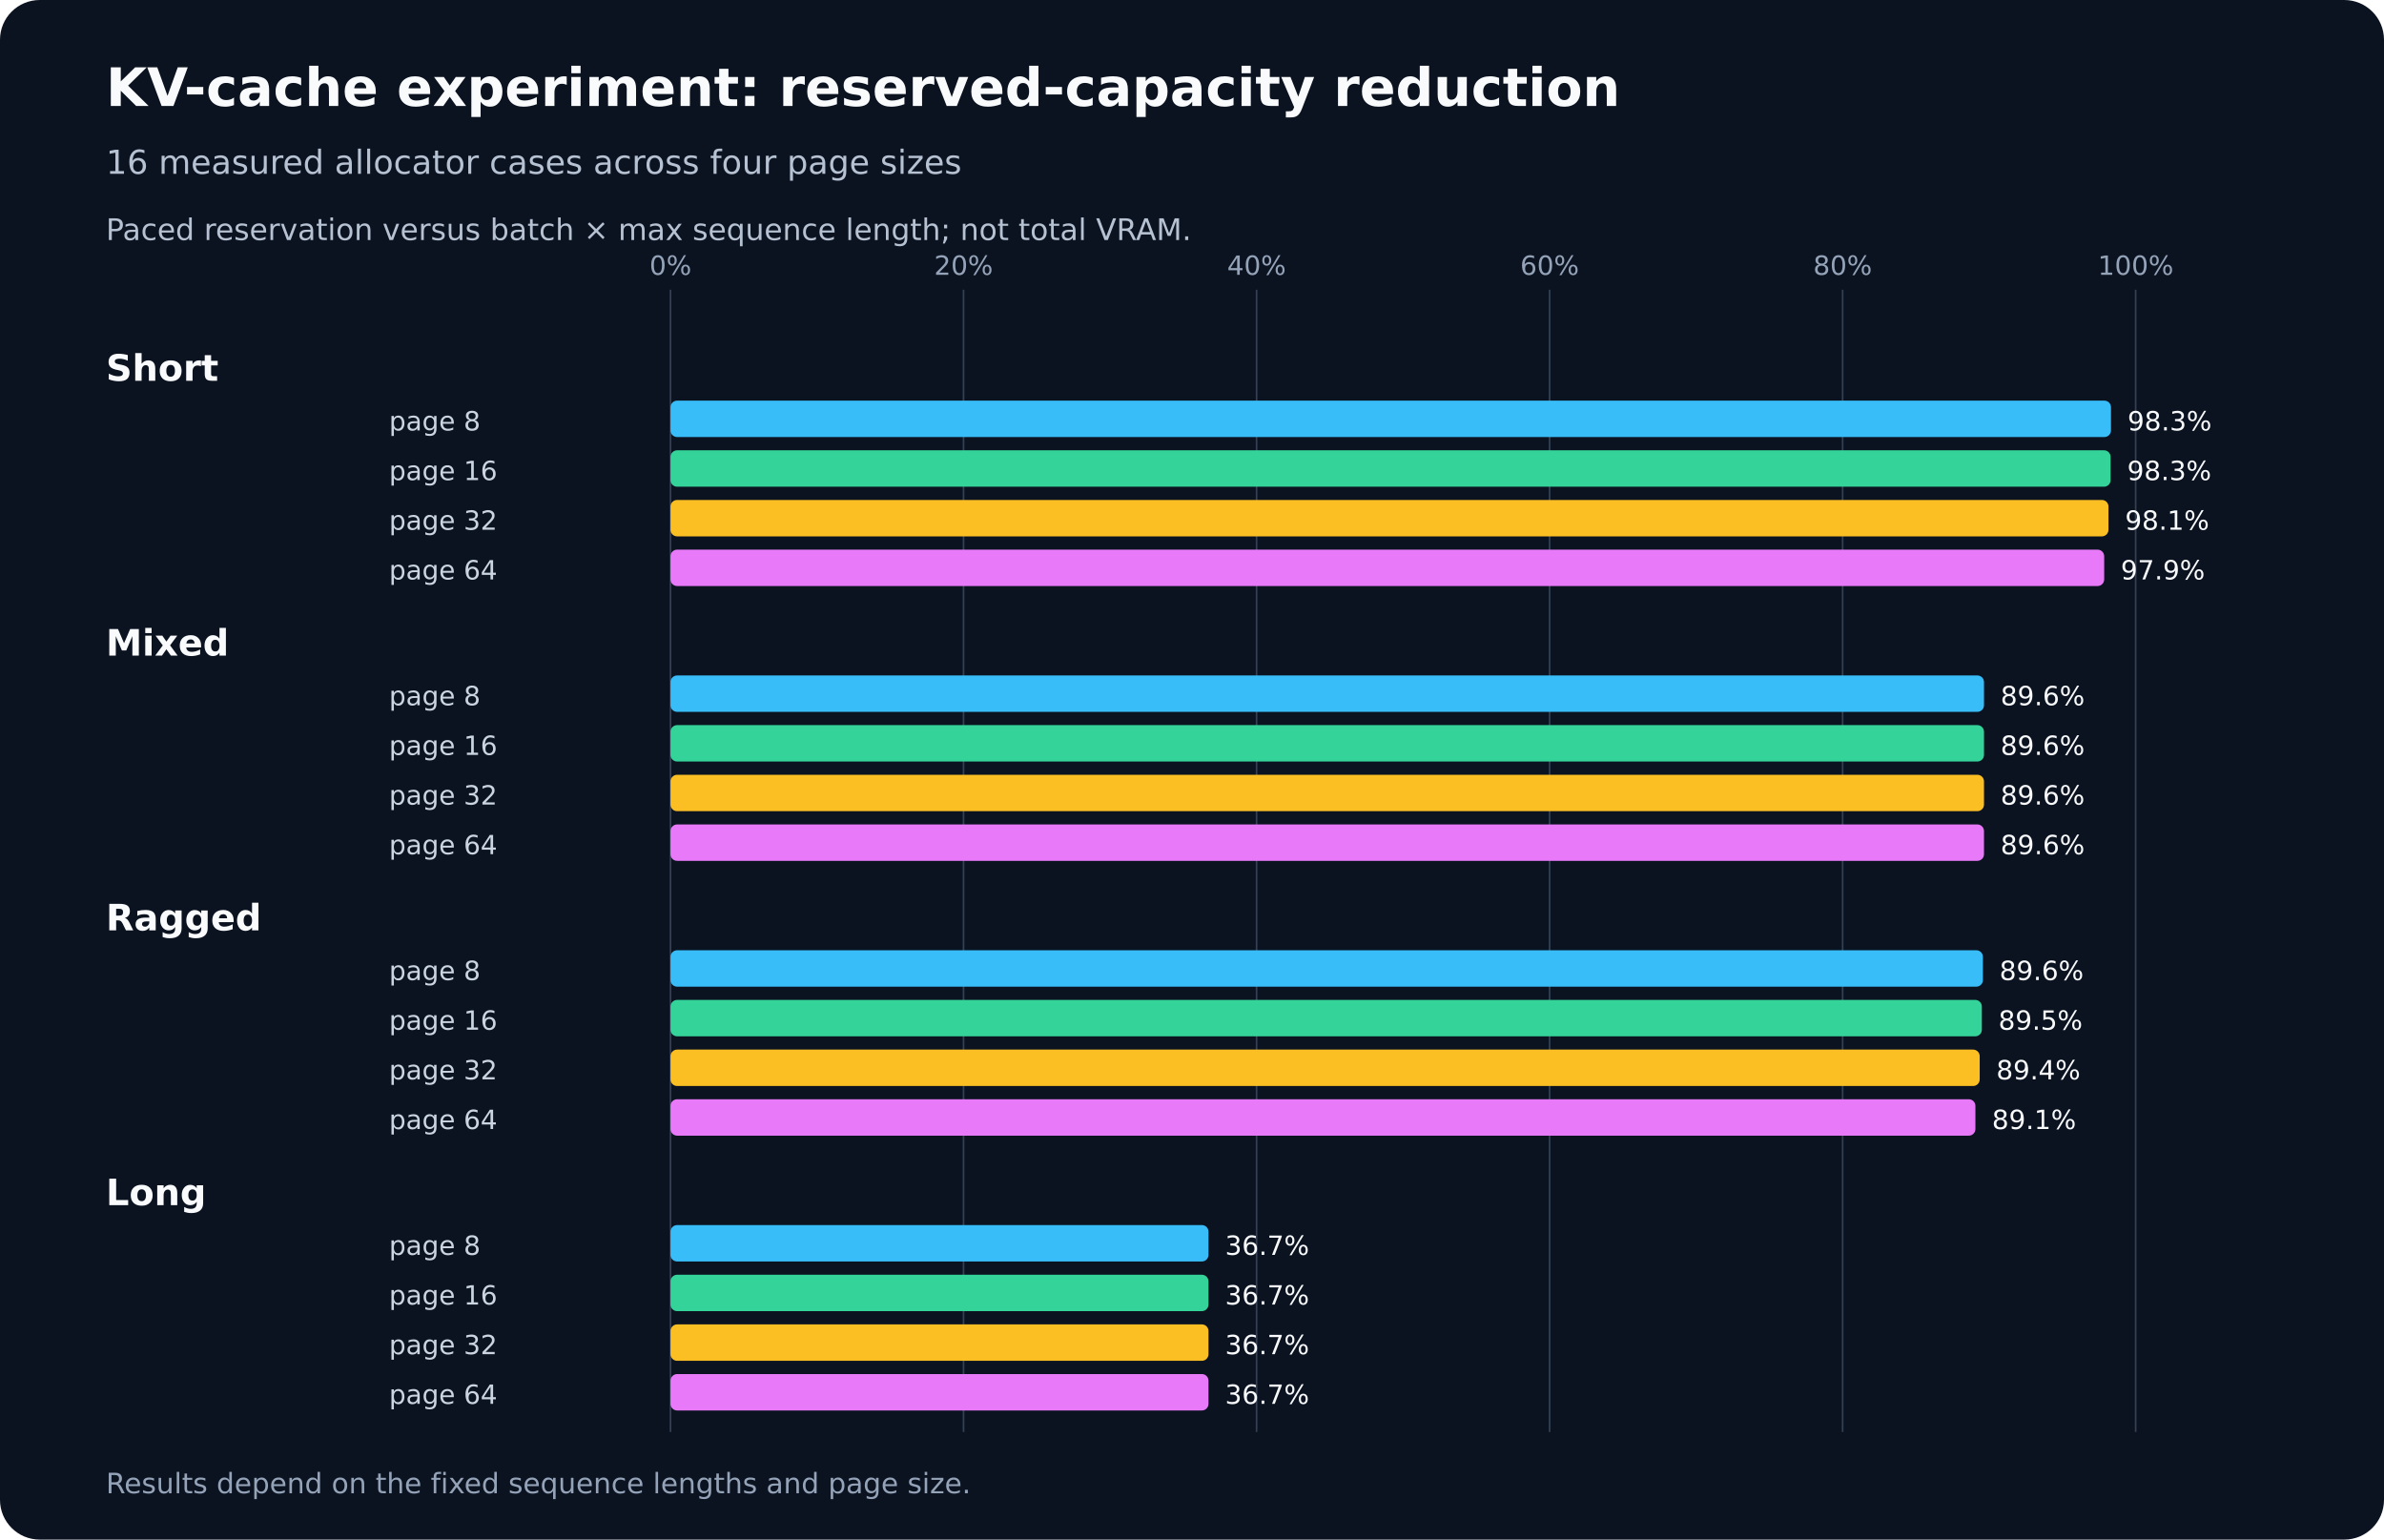
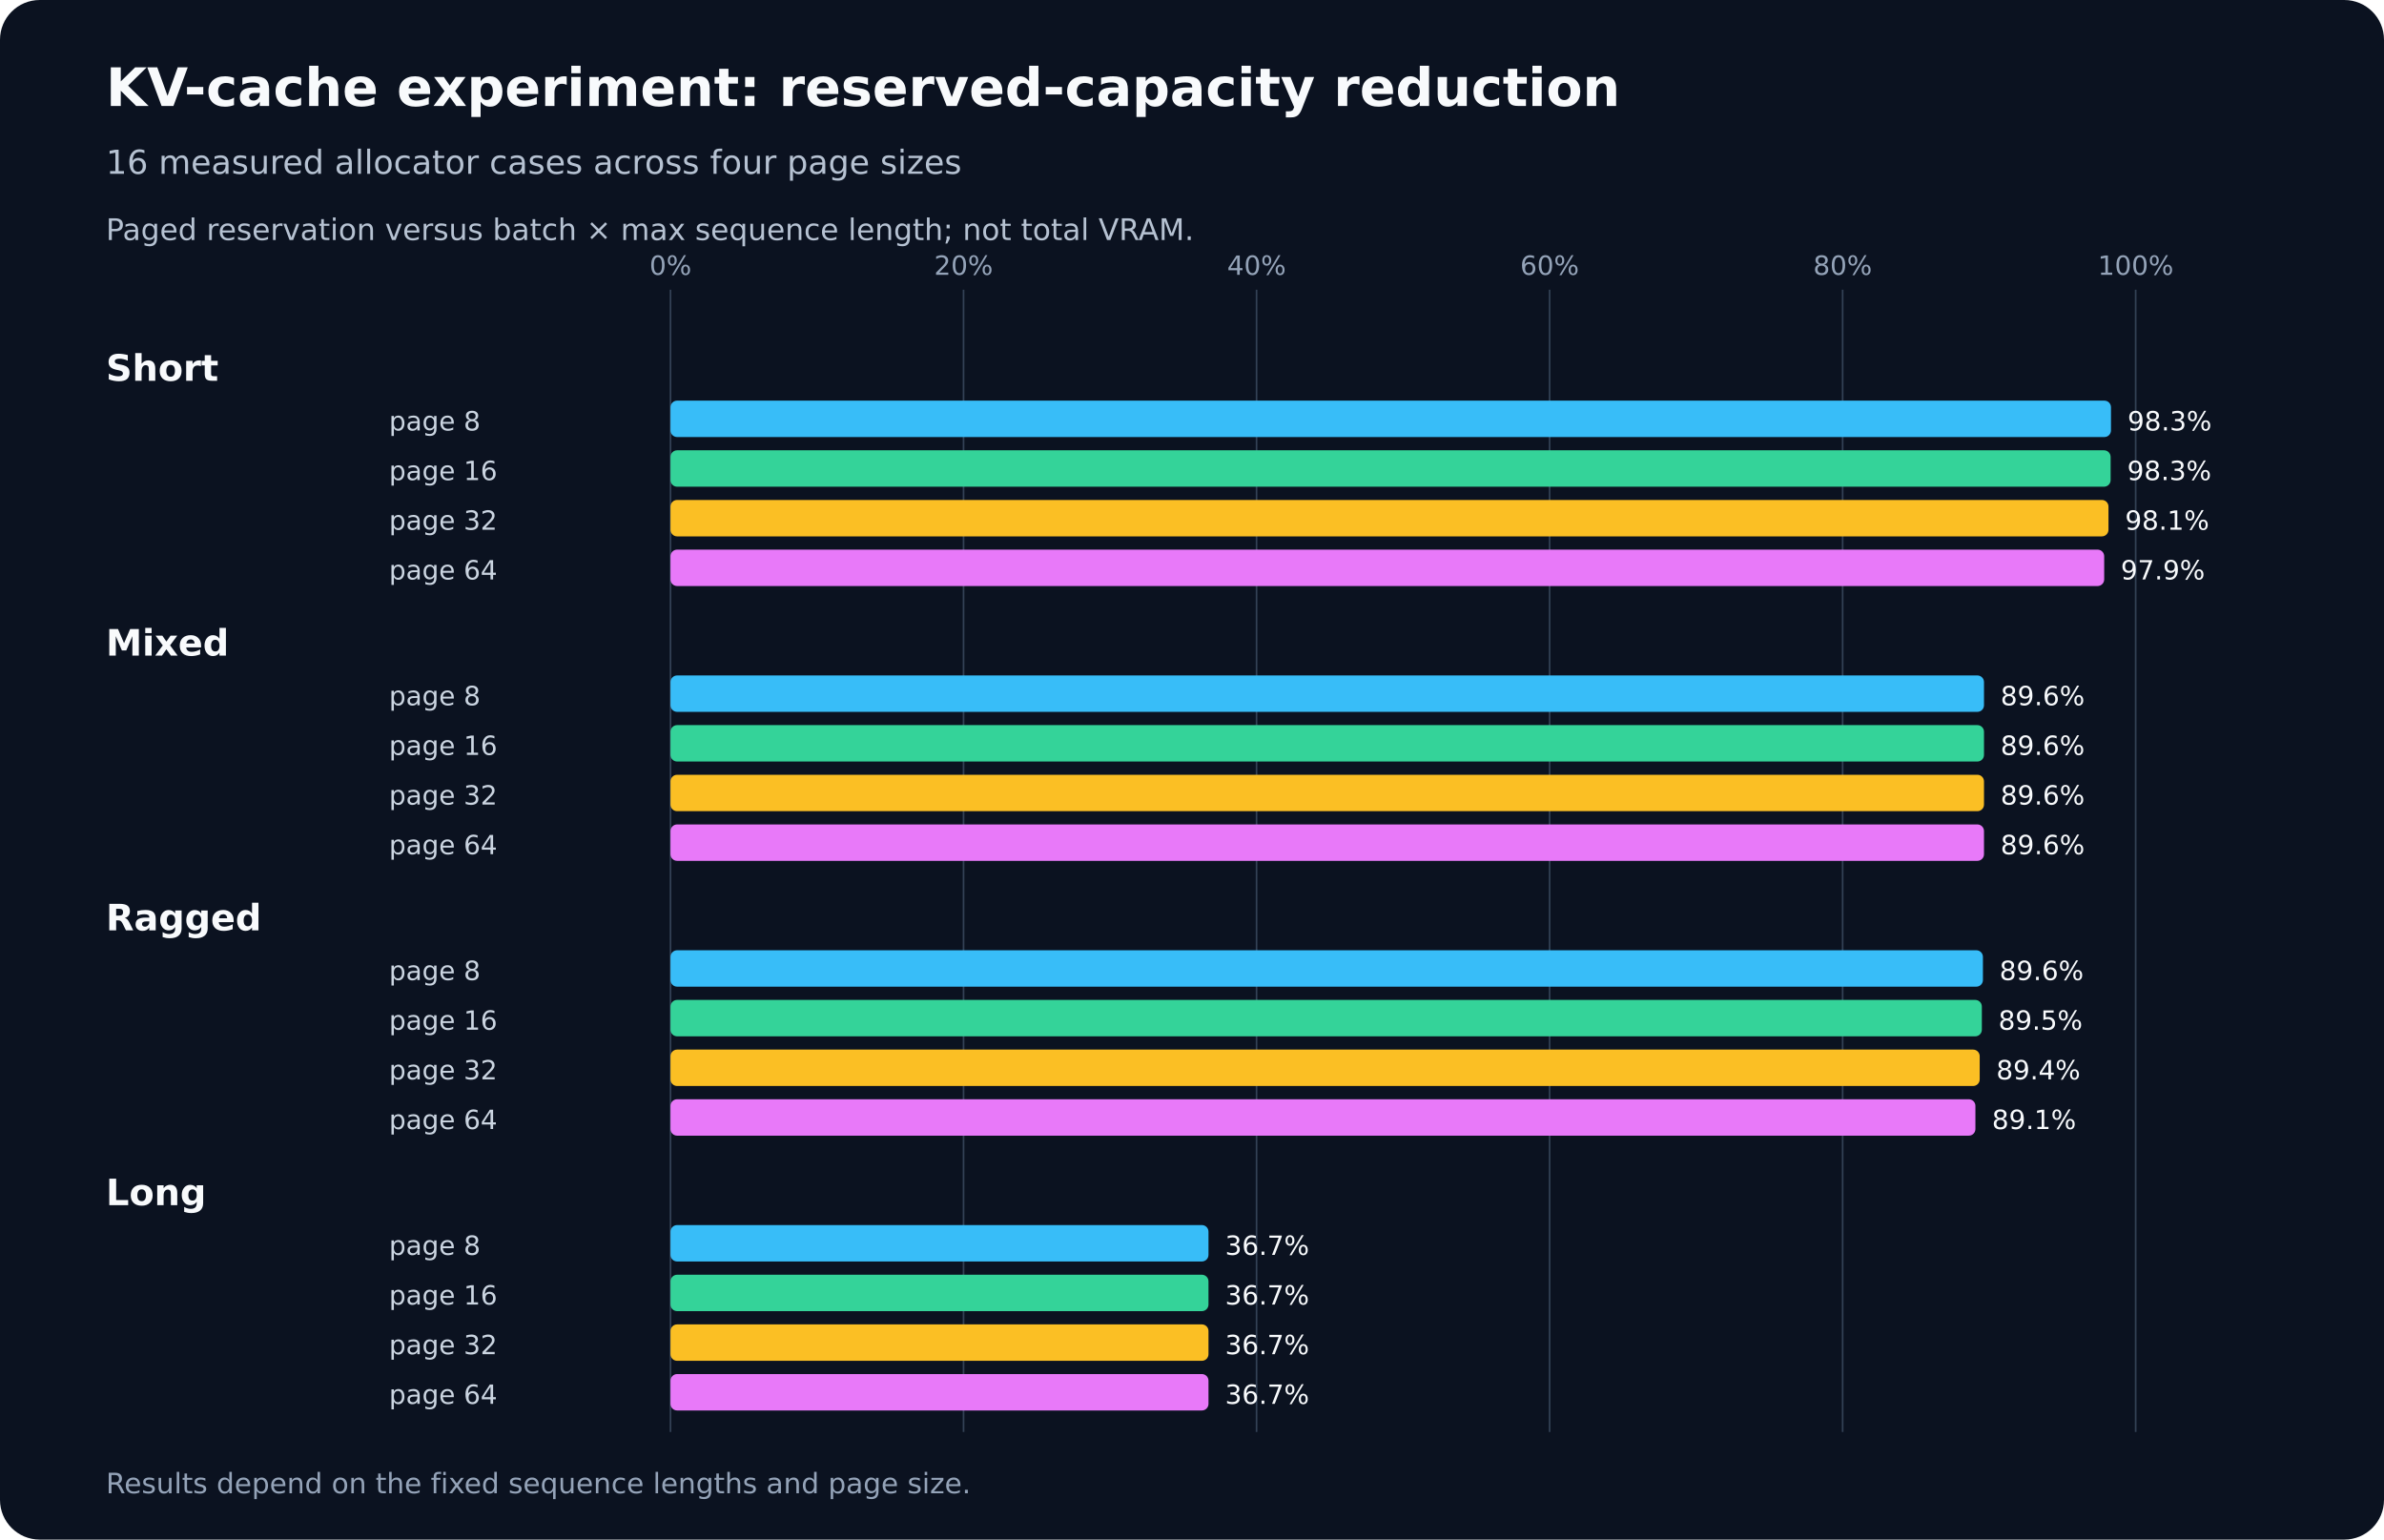
<svg xmlns="http://www.w3.org/2000/svg" width="1440" height="930" viewBox="0 0 1440 930">
  <rect width="100%" height="100%" rx="24" fill="#0b1220" />
  <text x="64" y="64" text-anchor="start" font-family="DejaVu Sans, sans-serif" font-size="32" font-weight="700" fill="#f8fafc">KV-cache experiment: reserved-capacity reduction</text>
  <text x="64" y="105" text-anchor="start" font-family="DejaVu Sans, sans-serif" font-size="20" font-weight="400" fill="#b6c2d2">16 measured allocator cases across four page sizes</text>
-   <text x="64" y="145" text-anchor="start" font-family="DejaVu Sans, sans-serif" font-size="18" font-weight="400" fill="#b6c2d2">Paced reservation versus batch × max sequence length; not total VRAM.</text>
+   <text x="64" y="145" text-anchor="start" font-family="DejaVu Sans, sans-serif" font-size="18" font-weight="400" fill="#b6c2d2">Paged reservation versus batch × max sequence length; not total VRAM.</text>
  <line x1="405" y1="175" x2="405" y2="865" stroke="#334155" />
  <text x="405" y="166" text-anchor="middle" font-family="DejaVu Sans, sans-serif" font-size="16" font-weight="400" fill="#94a3b8">0%</text>
  <line x1="582" y1="175" x2="582" y2="865" stroke="#334155" />
  <text x="582" y="166" text-anchor="middle" font-family="DejaVu Sans, sans-serif" font-size="16" font-weight="400" fill="#94a3b8">20%</text>
  <line x1="759" y1="175" x2="759" y2="865" stroke="#334155" />
  <text x="759" y="166" text-anchor="middle" font-family="DejaVu Sans, sans-serif" font-size="16" font-weight="400" fill="#94a3b8">40%</text>
  <line x1="936" y1="175" x2="936" y2="865" stroke="#334155" />
  <text x="936" y="166" text-anchor="middle" font-family="DejaVu Sans, sans-serif" font-size="16" font-weight="400" fill="#94a3b8">60%</text>
  <line x1="1113" y1="175" x2="1113" y2="865" stroke="#334155" />
  <text x="1113" y="166" text-anchor="middle" font-family="DejaVu Sans, sans-serif" font-size="16" font-weight="400" fill="#94a3b8">80%</text>
  <line x1="1290" y1="175" x2="1290" y2="865" stroke="#334155" />
  <text x="1290" y="166" text-anchor="middle" font-family="DejaVu Sans, sans-serif" font-size="16" font-weight="400" fill="#94a3b8">100%</text>
  <text x="64" y="230" text-anchor="start" font-family="DejaVu Sans, sans-serif" font-size="22" font-weight="700" fill="#f8fafc">Short</text>
  <text x="235" y="260" text-anchor="start" font-family="DejaVu Sans, sans-serif" font-size="16" font-weight="400" fill="#cbd5e1">page 8</text>
  <rect x="405" y="242" width="870.091" height="22" rx="4" fill="#38bdf8" />
  <text x="1285.091" y="260" text-anchor="start" font-family="DejaVu Sans, sans-serif" font-size="16" font-weight="400" fill="#f8fafc">98.3%</text>
  <text x="235" y="290" text-anchor="start" font-family="DejaVu Sans, sans-serif" font-size="16" font-weight="400" fill="#cbd5e1">page 16</text>
  <rect x="405" y="272" width="869.875" height="22" rx="4" fill="#34d399" />
  <text x="1284.875" y="290" text-anchor="start" font-family="DejaVu Sans, sans-serif" font-size="16" font-weight="400" fill="#f8fafc">98.3%</text>
  <text x="235" y="320" text-anchor="start" font-family="DejaVu Sans, sans-serif" font-size="16" font-weight="400" fill="#cbd5e1">page 32</text>
  <rect x="405" y="302" width="868.579" height="22" rx="4" fill="#fbbf24" />
  <text x="1283.579" y="320" text-anchor="start" font-family="DejaVu Sans, sans-serif" font-size="16" font-weight="400" fill="#f8fafc">98.1%</text>
  <text x="235" y="350" text-anchor="start" font-family="DejaVu Sans, sans-serif" font-size="16" font-weight="400" fill="#cbd5e1">page 64</text>
  <rect x="405" y="332" width="865.987" height="22" rx="4" fill="#e879f9" />
  <text x="1280.987" y="350" text-anchor="start" font-family="DejaVu Sans, sans-serif" font-size="16" font-weight="400" fill="#f8fafc">97.9%</text>
  <text x="64" y="396" text-anchor="start" font-family="DejaVu Sans, sans-serif" font-size="22" font-weight="700" fill="#f8fafc">Mixed</text>
  <text x="235" y="426" text-anchor="start" font-family="DejaVu Sans, sans-serif" font-size="16" font-weight="400" fill="#cbd5e1">page 8</text>
  <rect x="405" y="408" width="793.388" height="22" rx="4" fill="#38bdf8" />
  <text x="1208.388" y="426" text-anchor="start" font-family="DejaVu Sans, sans-serif" font-size="16" font-weight="400" fill="#f8fafc">89.6%</text>
  <text x="235" y="456" text-anchor="start" font-family="DejaVu Sans, sans-serif" font-size="16" font-weight="400" fill="#cbd5e1">page 16</text>
  <rect x="405" y="438" width="793.388" height="22" rx="4" fill="#34d399" />
  <text x="1208.388" y="456" text-anchor="start" font-family="DejaVu Sans, sans-serif" font-size="16" font-weight="400" fill="#f8fafc">89.6%</text>
  <text x="235" y="486" text-anchor="start" font-family="DejaVu Sans, sans-serif" font-size="16" font-weight="400" fill="#cbd5e1">page 32</text>
  <rect x="405" y="468" width="793.388" height="22" rx="4" fill="#fbbf24" />
  <text x="1208.388" y="486" text-anchor="start" font-family="DejaVu Sans, sans-serif" font-size="16" font-weight="400" fill="#f8fafc">89.6%</text>
  <text x="235" y="516" text-anchor="start" font-family="DejaVu Sans, sans-serif" font-size="16" font-weight="400" fill="#cbd5e1">page 64</text>
  <rect x="405" y="498" width="793.388" height="22" rx="4" fill="#e879f9" />
  <text x="1208.388" y="516" text-anchor="start" font-family="DejaVu Sans, sans-serif" font-size="16" font-weight="400" fill="#f8fafc">89.6%</text>
  <text x="64" y="562" text-anchor="start" font-family="DejaVu Sans, sans-serif" font-size="22" font-weight="700" fill="#f8fafc">Ragged</text>
  <text x="235" y="592" text-anchor="start" font-family="DejaVu Sans, sans-serif" font-size="16" font-weight="400" fill="#cbd5e1">page 8</text>
  <rect x="405" y="574" width="792.741" height="22" rx="4" fill="#38bdf8" />
  <text x="1207.741" y="592" text-anchor="start" font-family="DejaVu Sans, sans-serif" font-size="16" font-weight="400" fill="#f8fafc">89.6%</text>
  <text x="235" y="622" text-anchor="start" font-family="DejaVu Sans, sans-serif" font-size="16" font-weight="400" fill="#cbd5e1">page 16</text>
  <rect x="405" y="604" width="792.093" height="22" rx="4" fill="#34d399" />
  <text x="1207.093" y="622" text-anchor="start" font-family="DejaVu Sans, sans-serif" font-size="16" font-weight="400" fill="#f8fafc">89.5%</text>
  <text x="235" y="652" text-anchor="start" font-family="DejaVu Sans, sans-serif" font-size="16" font-weight="400" fill="#cbd5e1">page 32</text>
  <rect x="405" y="634" width="790.796" height="22" rx="4" fill="#fbbf24" />
  <text x="1205.796" y="652" text-anchor="start" font-family="DejaVu Sans, sans-serif" font-size="16" font-weight="400" fill="#f8fafc">89.4%</text>
  <text x="235" y="682" text-anchor="start" font-family="DejaVu Sans, sans-serif" font-size="16" font-weight="400" fill="#cbd5e1">page 64</text>
  <rect x="405" y="664" width="788.203" height="22" rx="4" fill="#e879f9" />
  <text x="1203.203" y="682" text-anchor="start" font-family="DejaVu Sans, sans-serif" font-size="16" font-weight="400" fill="#f8fafc">89.1%</text>
  <text x="64" y="728" text-anchor="start" font-family="DejaVu Sans, sans-serif" font-size="22" font-weight="700" fill="#f8fafc">Long</text>
  <text x="235" y="758" text-anchor="start" font-family="DejaVu Sans, sans-serif" font-size="16" font-weight="400" fill="#cbd5e1">page 8</text>
  <rect x="405" y="740" width="324.961" height="22" rx="4" fill="#38bdf8" />
  <text x="739.961" y="758" text-anchor="start" font-family="DejaVu Sans, sans-serif" font-size="16" font-weight="400" fill="#f8fafc">36.7%</text>
  <text x="235" y="788" text-anchor="start" font-family="DejaVu Sans, sans-serif" font-size="16" font-weight="400" fill="#cbd5e1">page 16</text>
  <rect x="405" y="770" width="324.961" height="22" rx="4" fill="#34d399" />
  <text x="739.961" y="788" text-anchor="start" font-family="DejaVu Sans, sans-serif" font-size="16" font-weight="400" fill="#f8fafc">36.7%</text>
  <text x="235" y="818" text-anchor="start" font-family="DejaVu Sans, sans-serif" font-size="16" font-weight="400" fill="#cbd5e1">page 32</text>
  <rect x="405" y="800" width="324.961" height="22" rx="4" fill="#fbbf24" />
  <text x="739.961" y="818" text-anchor="start" font-family="DejaVu Sans, sans-serif" font-size="16" font-weight="400" fill="#f8fafc">36.7%</text>
  <text x="235" y="848" text-anchor="start" font-family="DejaVu Sans, sans-serif" font-size="16" font-weight="400" fill="#cbd5e1">page 64</text>
  <rect x="405" y="830" width="324.961" height="22" rx="4" fill="#e879f9" />
  <text x="739.961" y="848" text-anchor="start" font-family="DejaVu Sans, sans-serif" font-size="16" font-weight="400" fill="#f8fafc">36.7%</text>
  <text x="64" y="902" text-anchor="start" font-family="DejaVu Sans, sans-serif" font-size="17" font-weight="400" fill="#94a3b8">Results depend on the fixed sequence lengths and page size.</text>
</svg>
